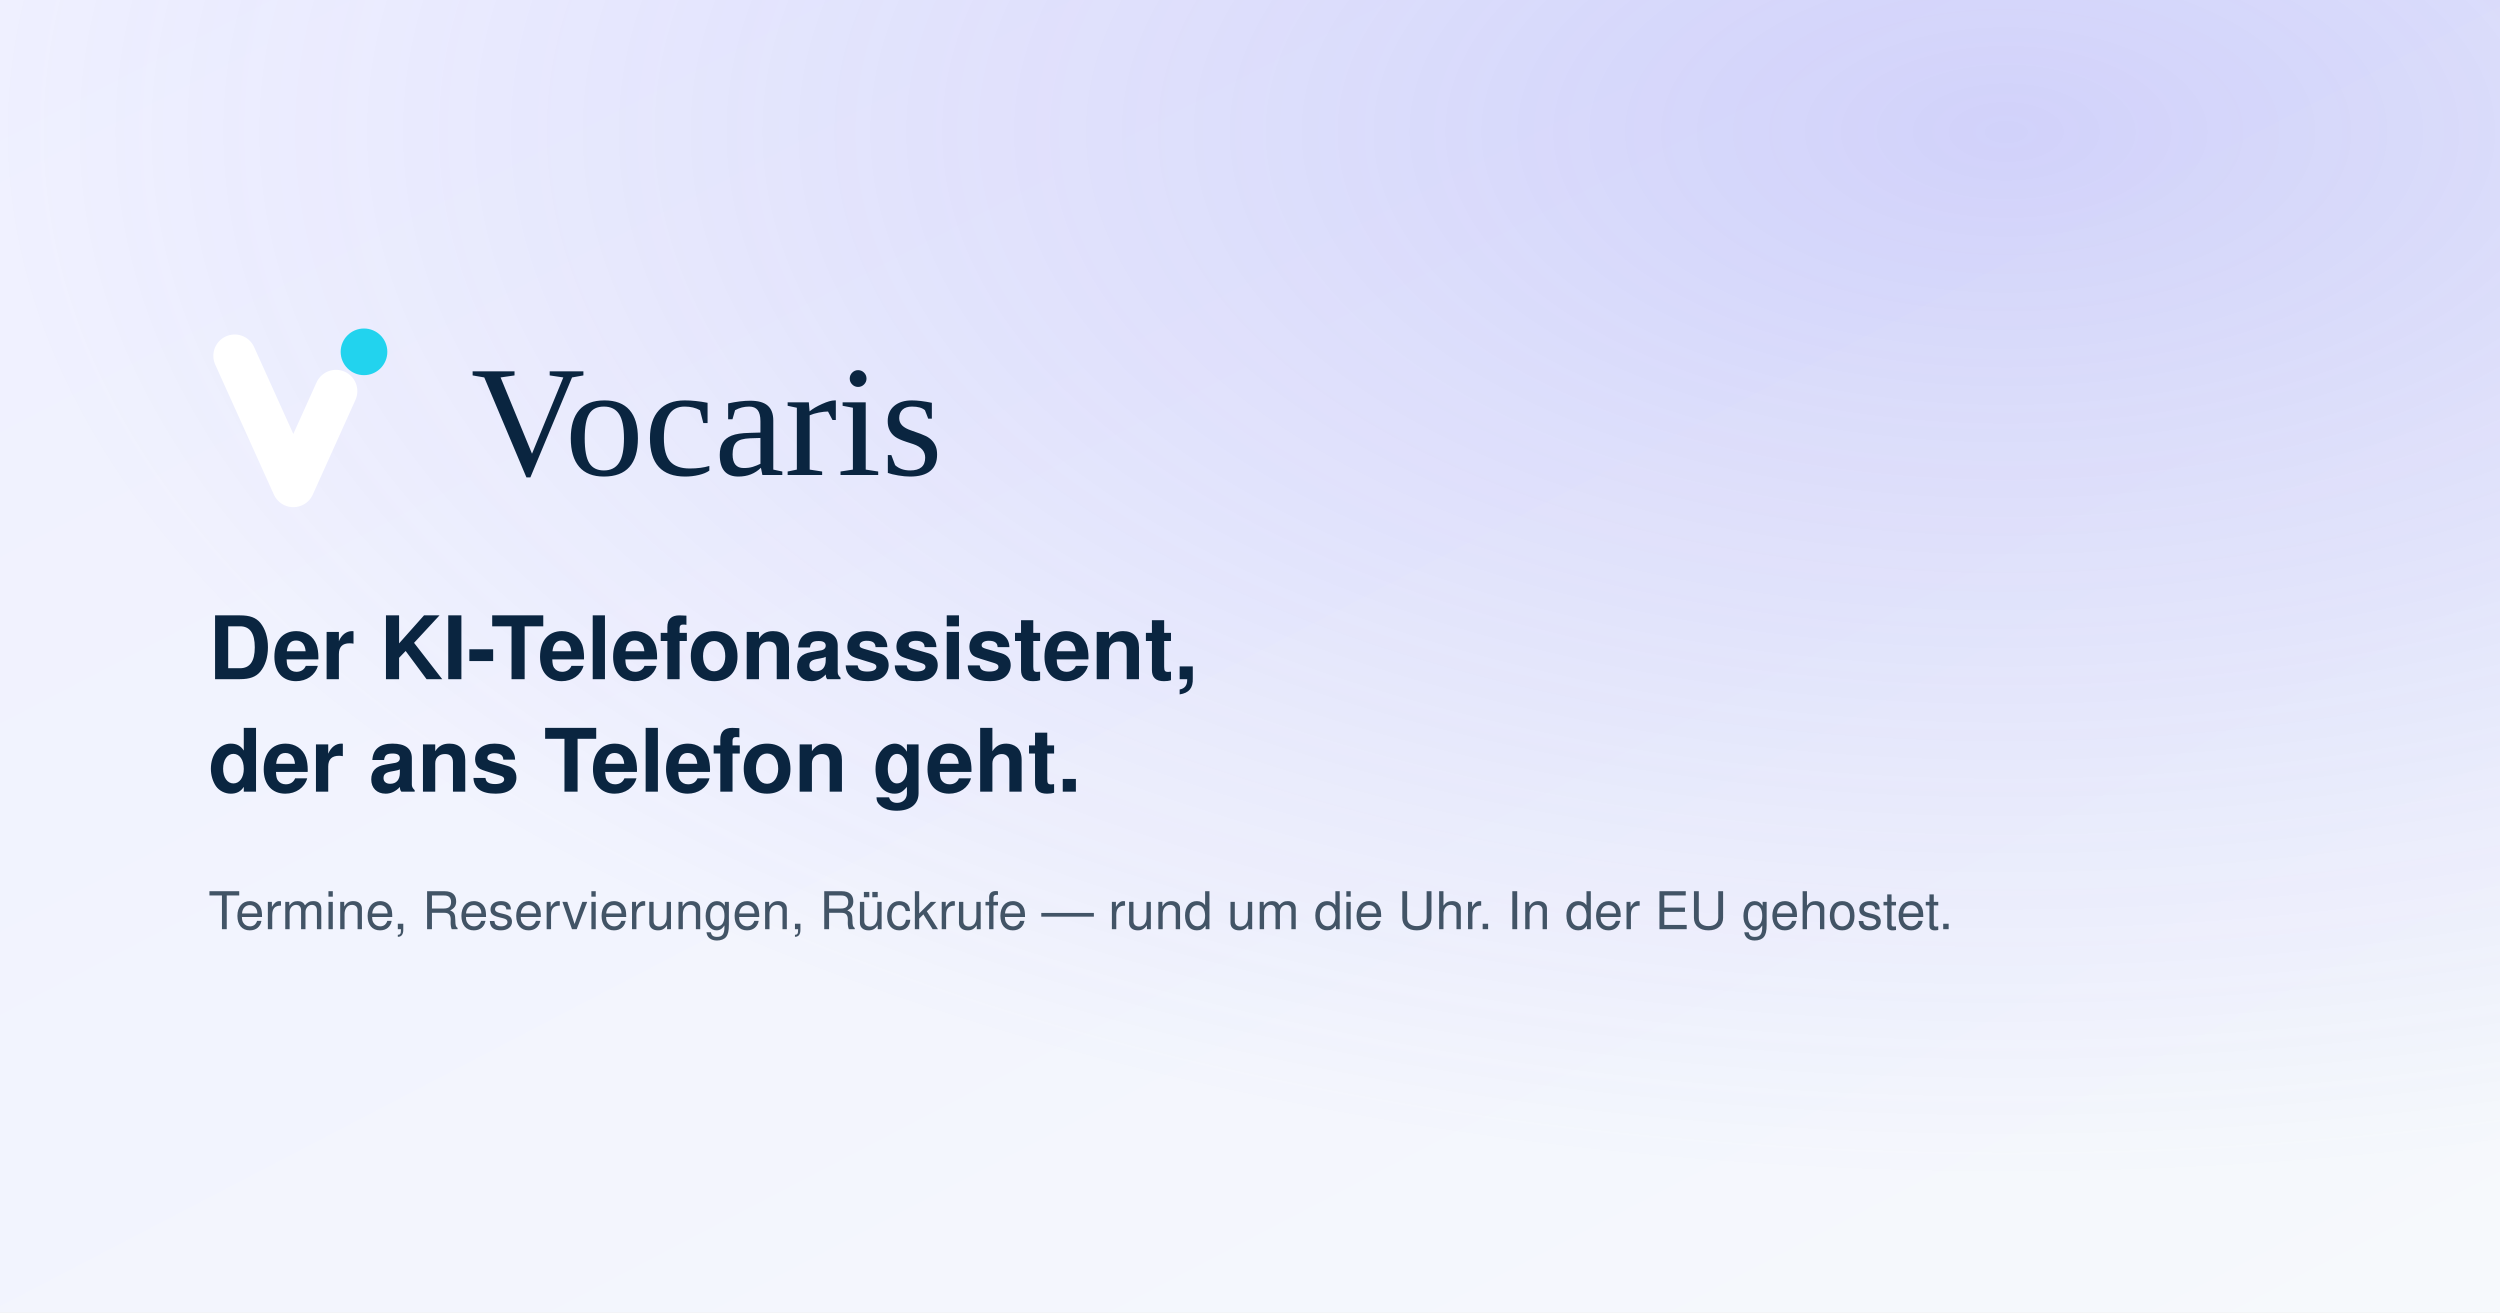
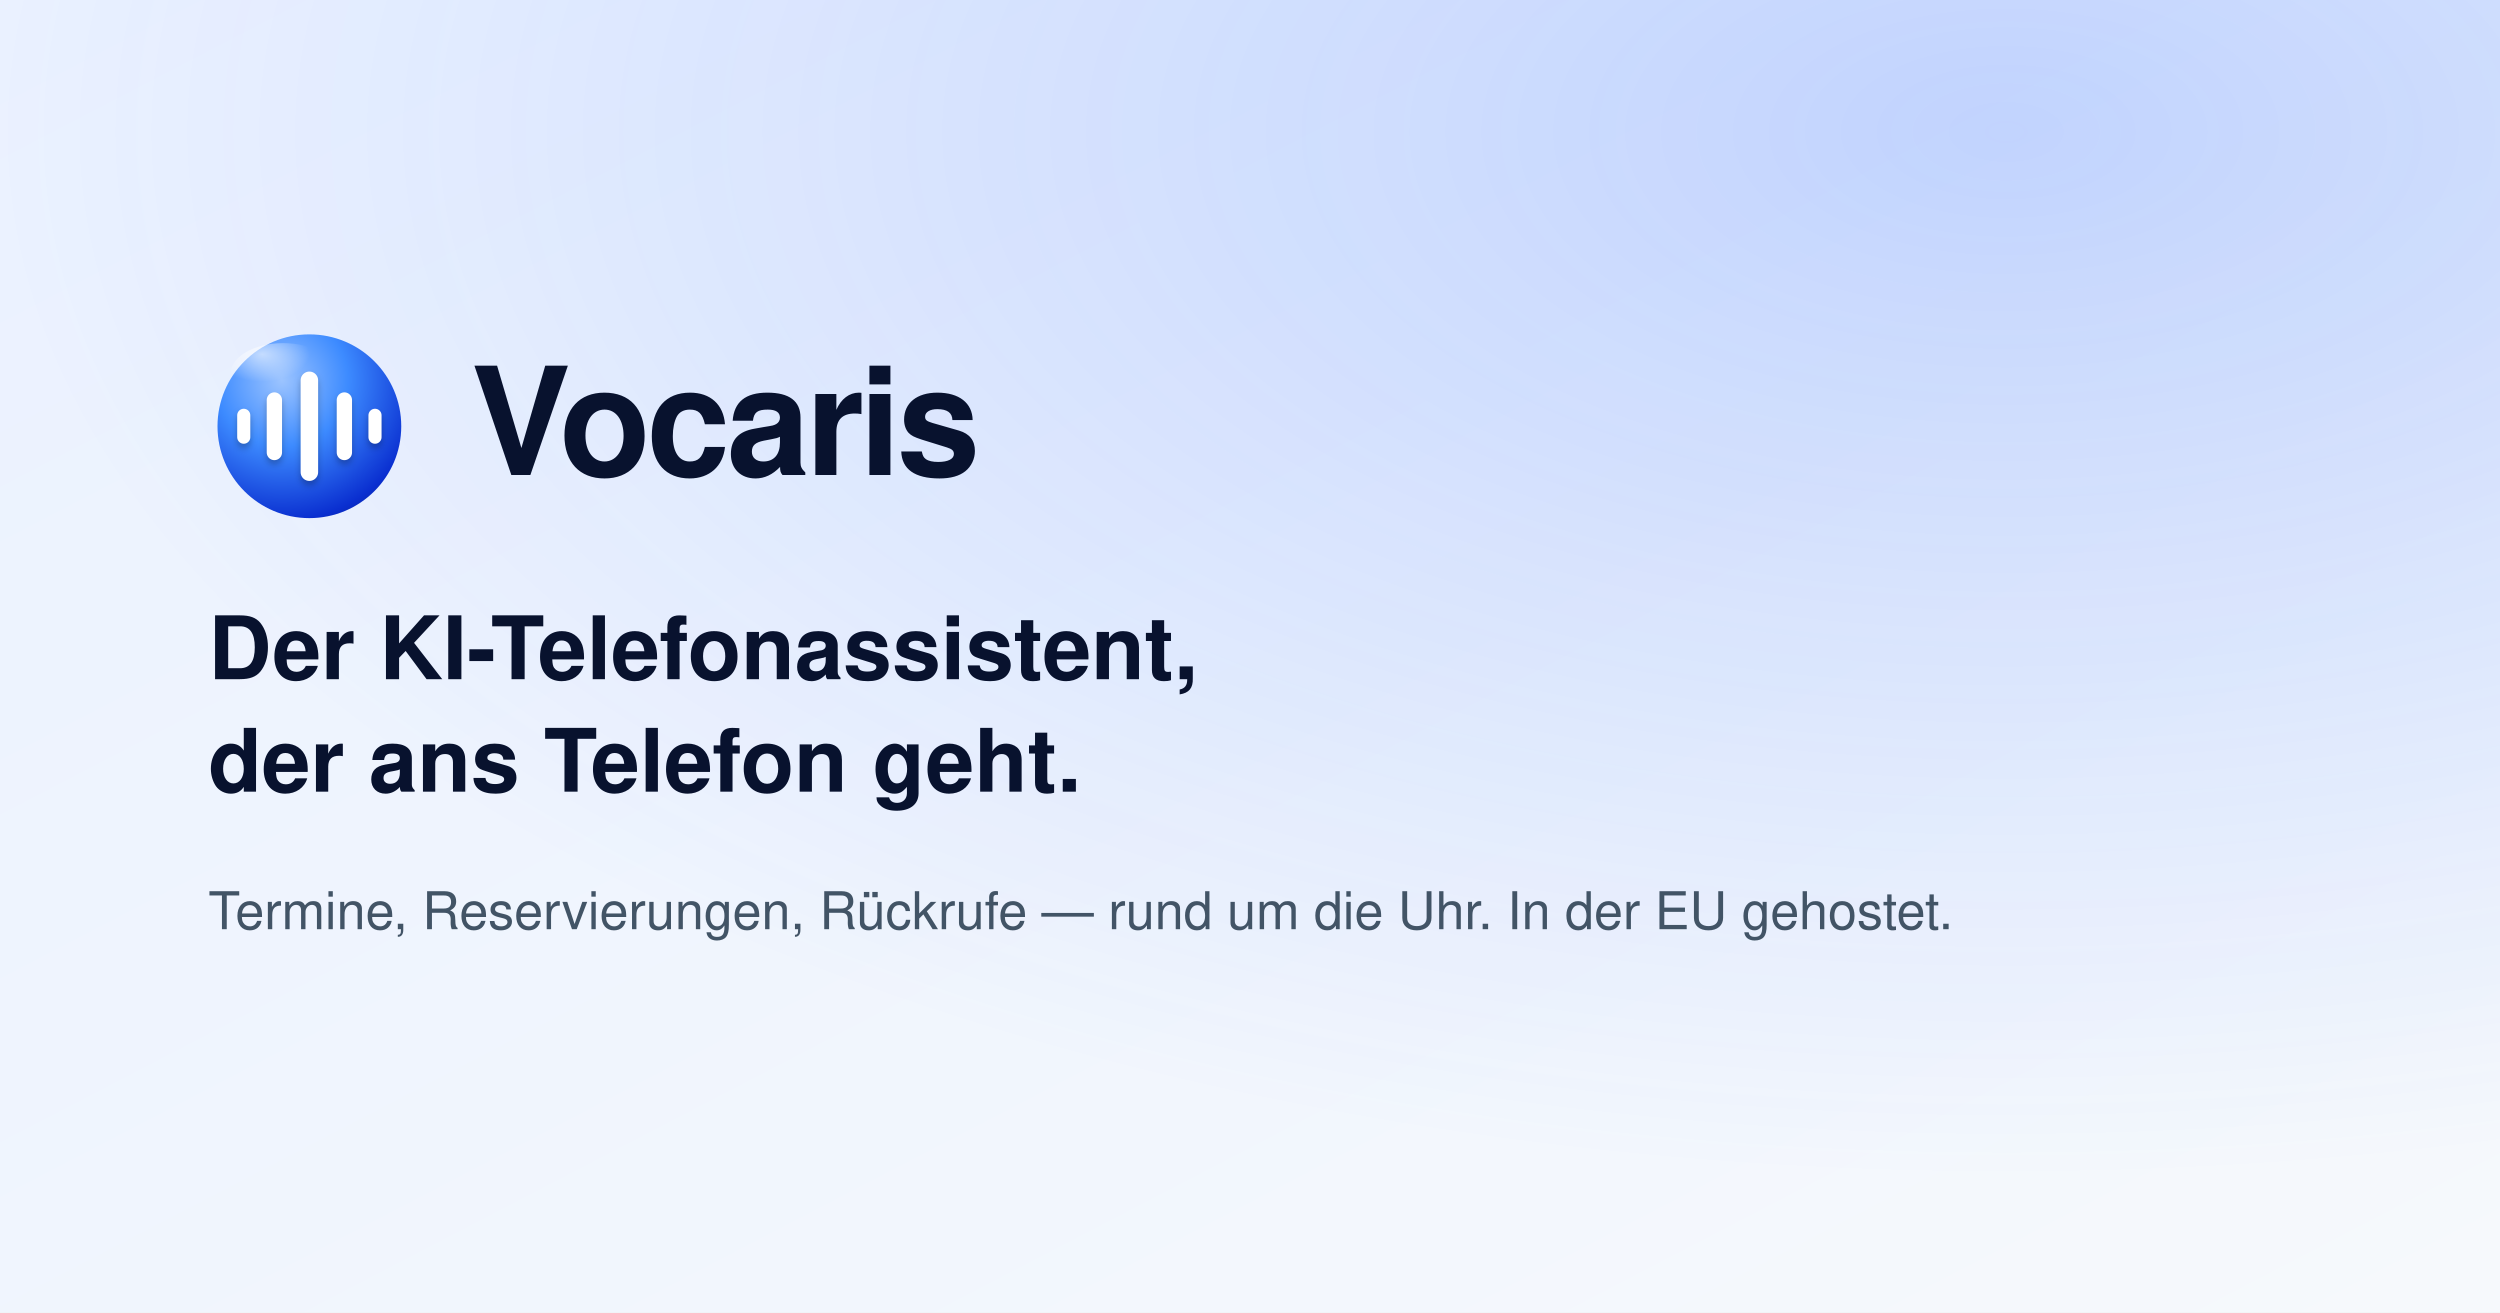
<svg xmlns="http://www.w3.org/2000/svg" viewBox="0 0 1200 630" width="1200" height="630">
  <defs>
    <linearGradient id="bg" x1="0" y1="0" x2="1" y2="1">
-       <stop offset="0" stop-color="#eff0ff" />
+       <stop offset="0" stop-color="#eaf1ff" />
      <stop offset="1" stop-color="#f6f9fc" />
    </linearGradient>
    <linearGradient id="v" x1="0" y1="0" x2="1" y2="1">
-       <stop offset="0" stop-color="#5c5aee" />
+       <stop offset="0" stop-color="#1f5eff" />
      <stop offset="1" stop-color="#3ecfd5" />
    </linearGradient>
    <radialGradient id="au" cx=".8" cy=".1" r=".8">
-       <stop offset="0" stop-color="#5c5aee" stop-opacity=".22" />
-       <stop offset="1" stop-color="#5c5aee" stop-opacity="0" />
+       <stop offset="0" stop-color="#1f5eff" stop-opacity=".22" />
+       <stop offset="1" stop-color="#1f5eff" stop-opacity="0" />
    </radialGradient>
  </defs>
  <rect width="1200" height="630" fill="url(#bg)" />
  <rect width="1200" height="630" fill="url(#au)" />
  <g transform="translate(96,150)">
-     <g transform="scale(3.2)">
-       <path d="M5.2 6.5 14 26l6.4-14.2" fill="none" stroke="#fff" stroke-width="6.4" stroke-linecap="round" stroke-linejoin="round" />
-       <circle cx="24.6" cy="5.9" r="3.5" fill="#22d3ee" />
+     <g transform="scale(1.05)">
+       <defs>
+         <radialGradient id="ogg" cx="0.35" cy="0.25" r="0.9">
+           <stop offset="0" stop-color="#9cc4ff" />
+           <stop offset="0.4" stop-color="#3d8bff" />
+           <stop offset="0.85" stop-color="#0a2fd0" />
+           <stop offset="1" stop-color="#072192" />
+         </radialGradient>
+         <radialGradient id="ogh" cx="0.3" cy="0.18" r="0.45">
+           <stop offset="0" stop-color="#fff" stop-opacity="0.6" />
+           <stop offset="1" stop-color="#fff" stop-opacity="0" />
+         </radialGradient>
+         <filter id="ogs" x="-20%" y="-20%" width="140%" height="140%">
+           <feGaussianBlur stdDeviation="1.5" />
+         </filter>
+       </defs>
+       <circle cx="50" cy="52" r="42" fill="url(#ogg)" />
+       <g fill="none" stroke="#000" stroke-linecap="round" opacity="0.25" filter="url(#ogs)" transform="translate(0 2)">
+         <path d="M50 31v42" stroke-width="8" />
+         <path d="M34 40v24M66 40v24" stroke-width="7" />
+         <path d="M20 47v10M80 47v10" stroke-width="6" />
+       </g>
+       <g fill="none" stroke="#fff" stroke-linecap="round">
+         <path d="M50 31v42" stroke-width="8" />
+         <path d="M34 40v24M66 40v24" stroke-width="7" />
+         <path d="M20 47v10M80 47v10" stroke-width="6" />
+       </g>
+       <ellipse cx="38" cy="28" rx="24" ry="14" fill="url(#ogh)" />
    </g>
-     <text x="130" y="78" font-family="Georgia,'Times New Roman',serif" font-size="76" fill="#0a2540">Vocaris</text>
-     <text x="4" y="176" font-family="Helvetica,Arial,sans-serif" font-size="42" font-weight="700" fill="#0a2540">Der KI-Telefonassistent,</text>
-     <text x="4" y="230" font-family="Helvetica,Arial,sans-serif" font-size="42" font-weight="700" fill="#0a2540">der ans Telefon geht.</text>
+     <text x="130" y="78" font-family="'Bricolage Grotesque','Helvetica Neue',Helvetica,Arial,sans-serif" font-weight="600" font-size="72" letter-spacing="-2" fill="#08122e">Vocaris</text>
+     <text x="4" y="176" font-family="Helvetica,Arial,sans-serif" font-size="42" font-weight="700" fill="#08122e">Der KI-Telefonassistent,</text>
+     <text x="4" y="230" font-family="Helvetica,Arial,sans-serif" font-size="42" font-weight="700" fill="#08122e">der ans Telefon geht.</text>
    <text x="4" y="296" font-family="Helvetica,Arial,sans-serif" font-size="25" fill="#425466">Termine, Reservierungen, Rückrufe — rund um die Uhr. In der EU gehostet.</text>
  </g>
</svg>
